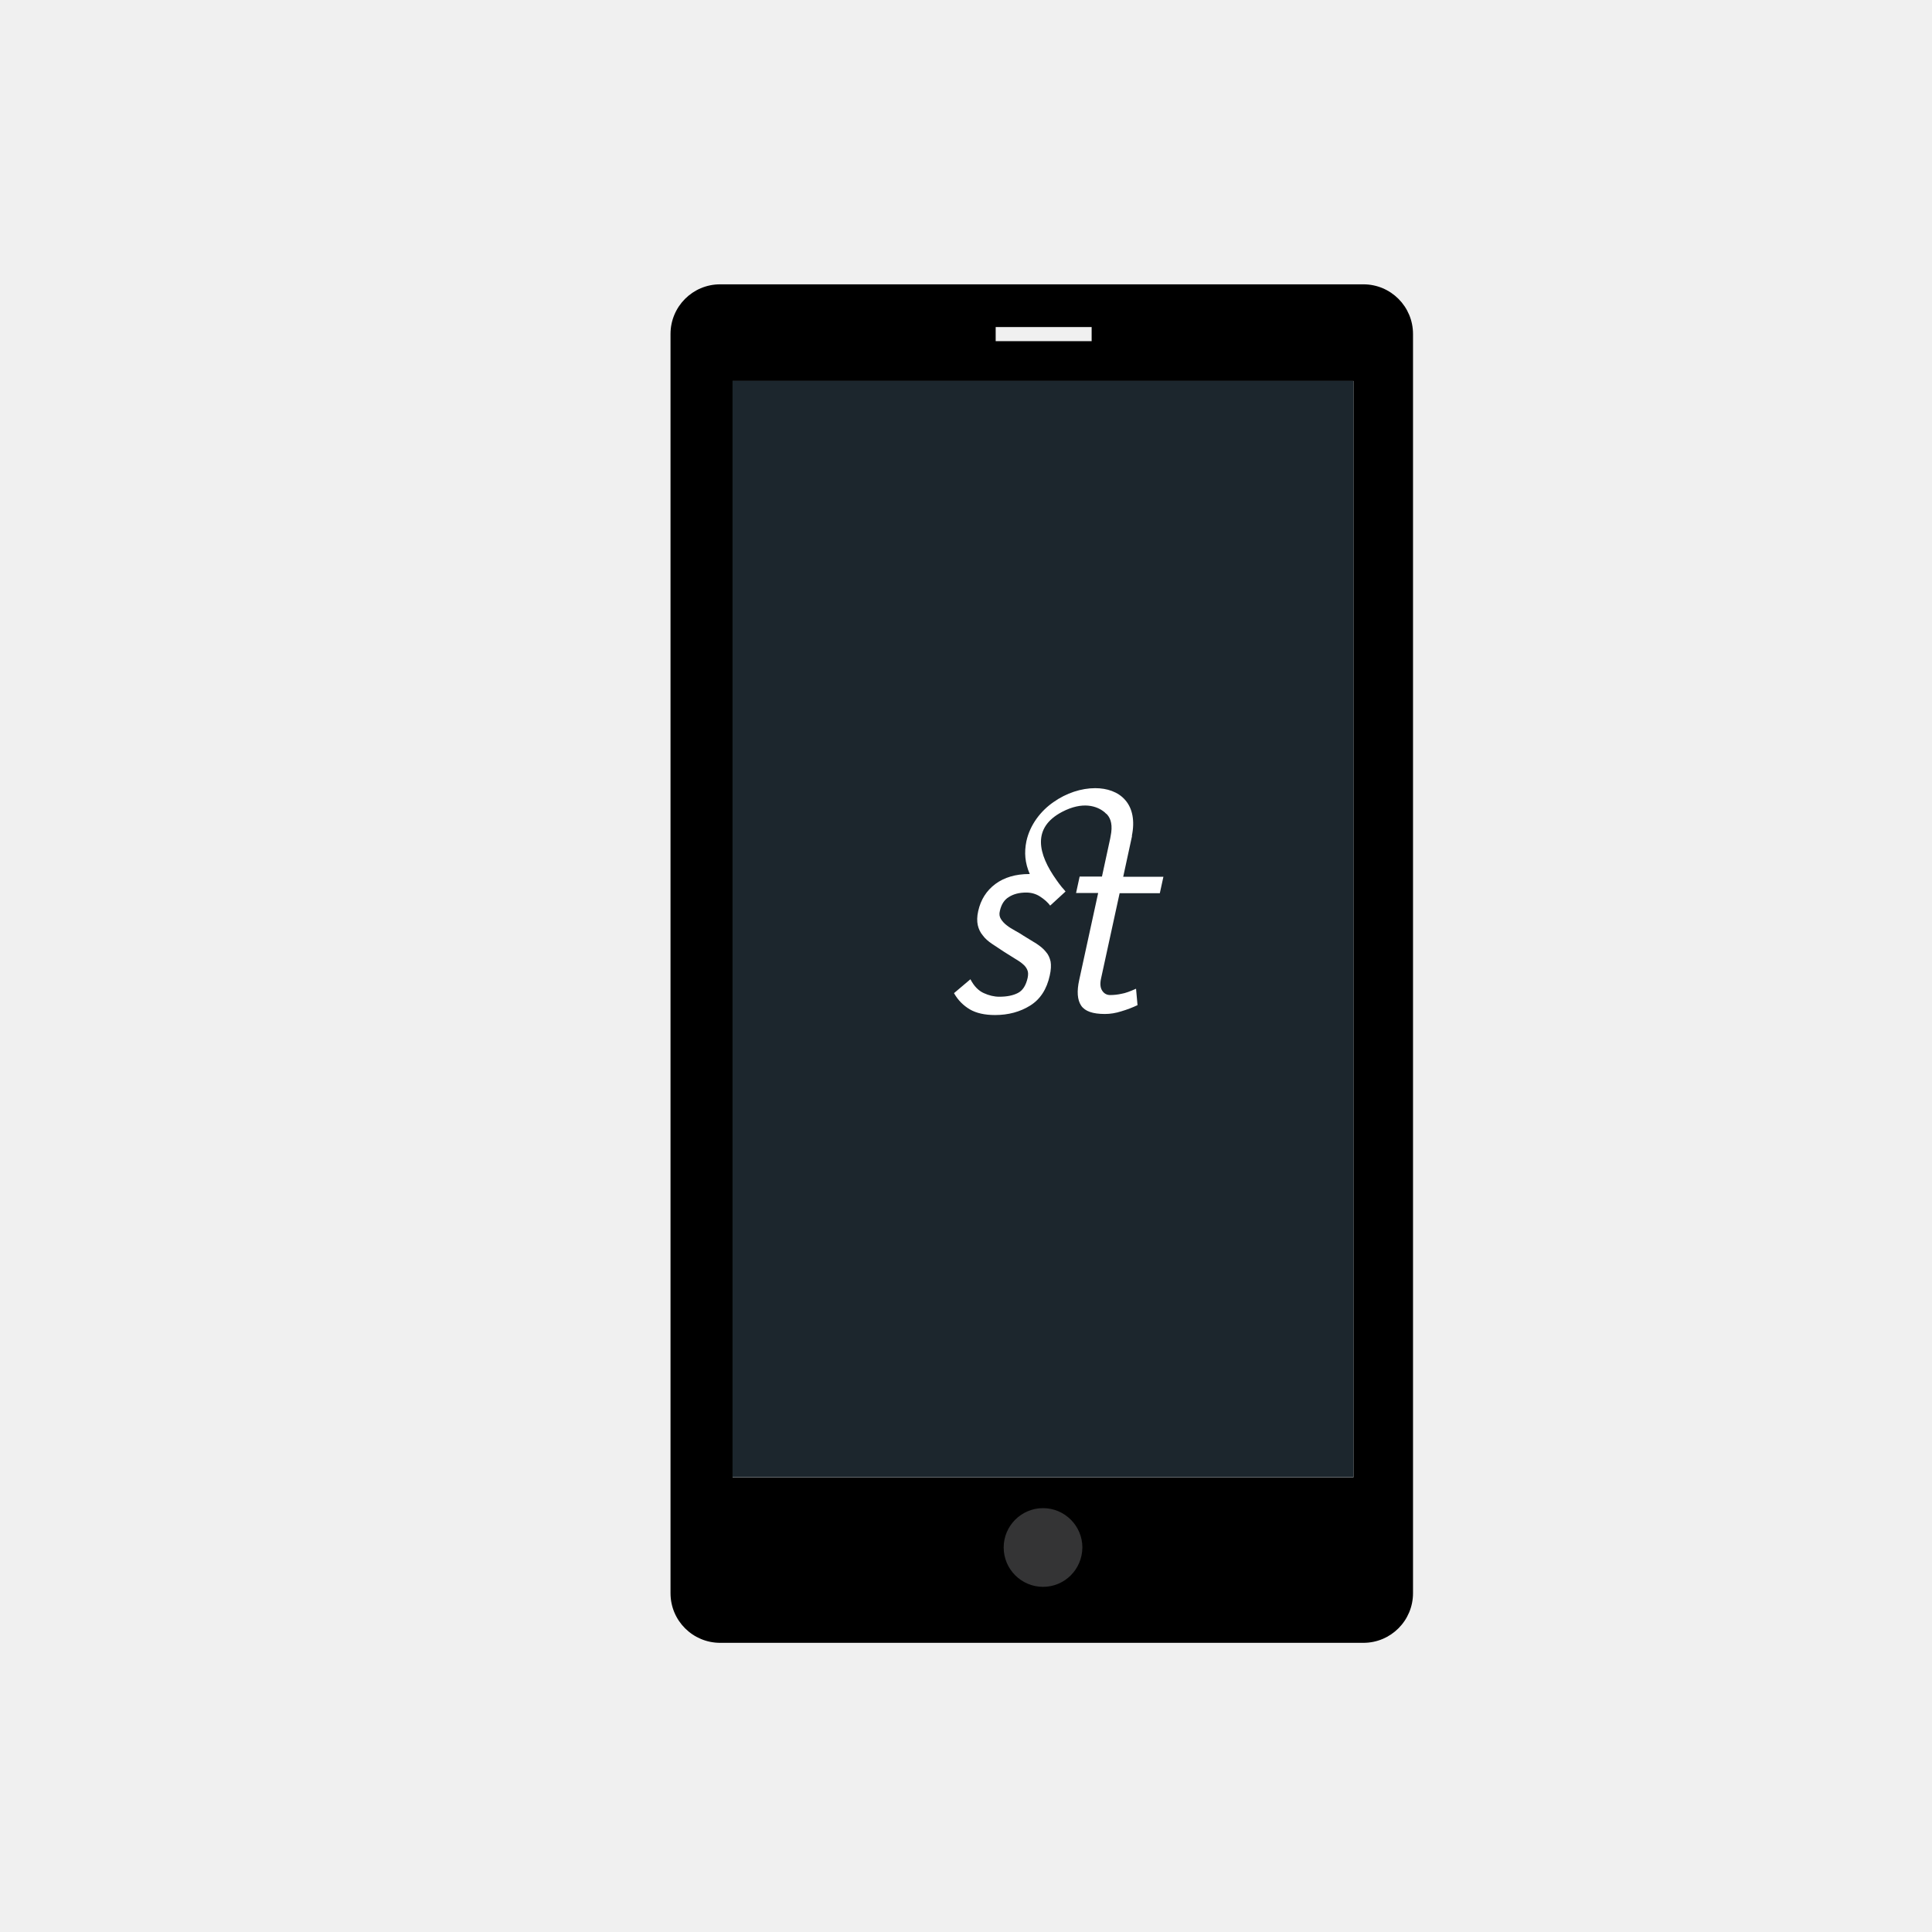
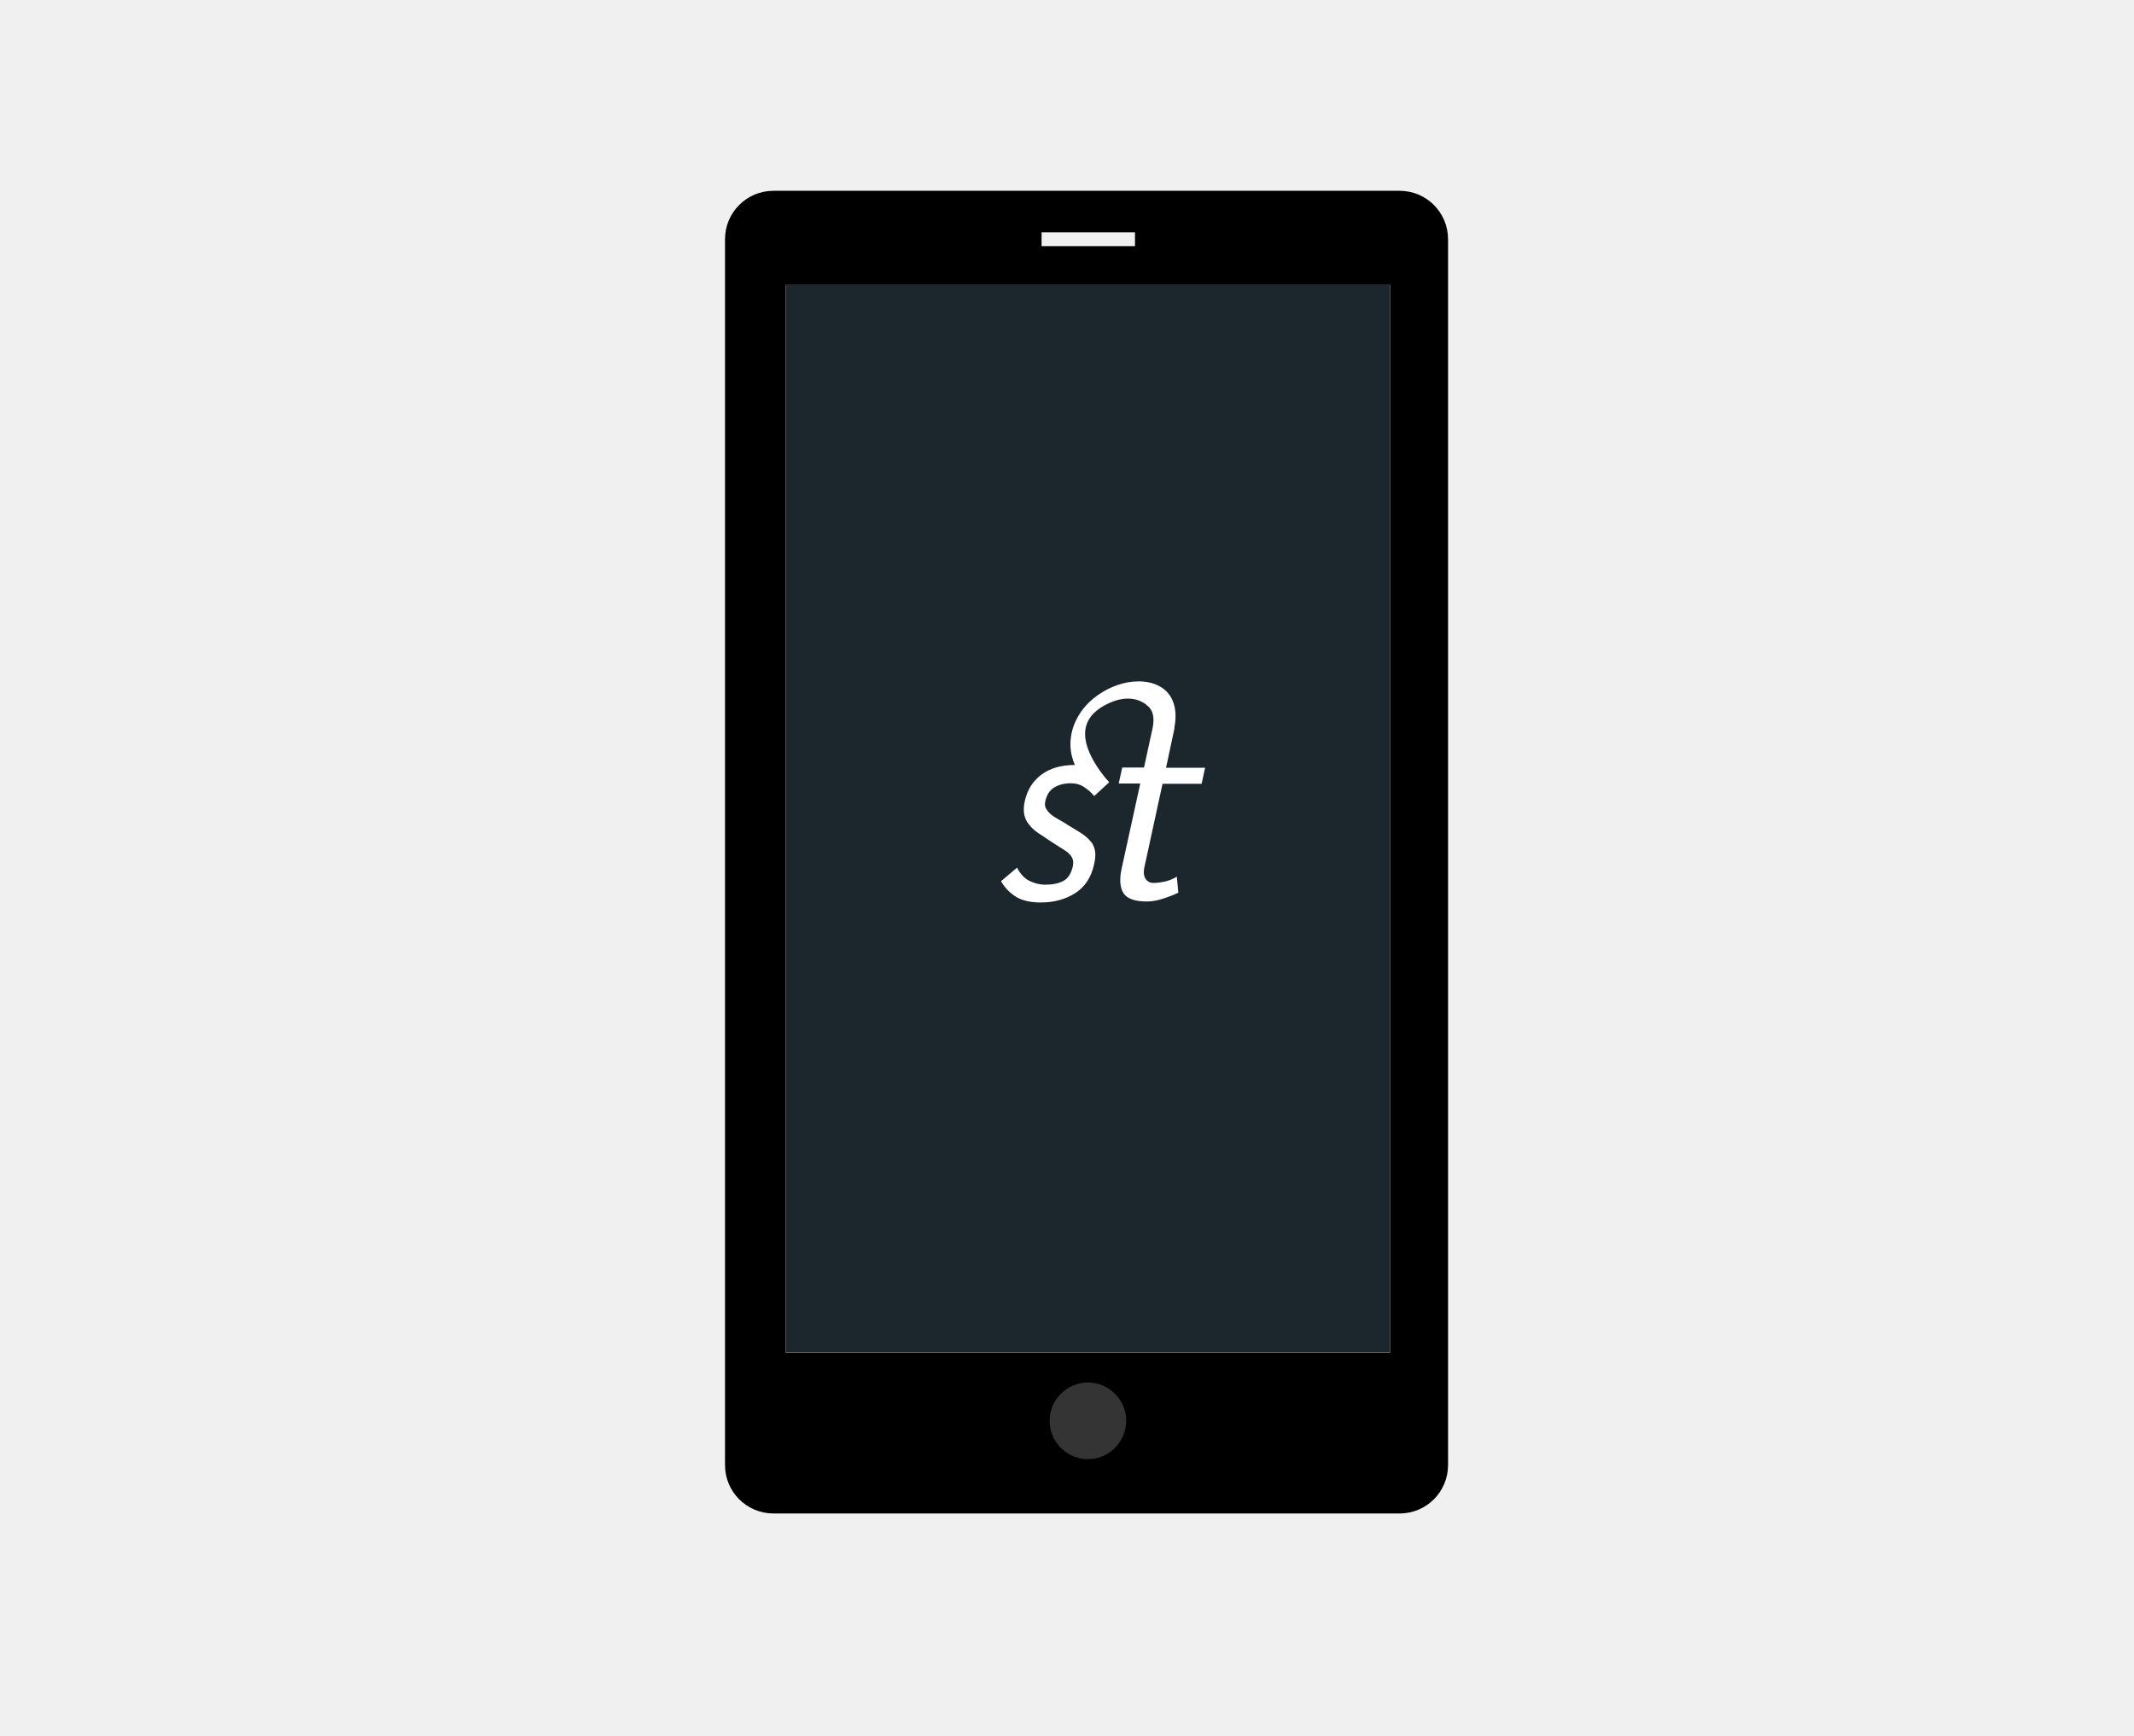
- <svg xmlns="http://www.w3.org/2000/svg" version="1.1" x="0px" y="0px" viewBox="-5198.4 -1380 918 918" enable-background="new -5198.4 -1380 918 918" xml:space="preserve">
+ <svg xmlns="http://www.w3.org/2000/svg" version="1.1" id="Layer_1" x="0px" y="0px" viewBox="-54.2 -135.2 852.1 693.1" enable-background="new -54.2 -135.2 852.1 693.1" xml:space="preserve">
  <g id="Layer_2" display="none">
</g>
-   <g id="Layer_1">
-     <circle fill="#343435" cx="-4702.8" cy="-644.8" r="23.4" />
-     <path d="M-4550.6-1244.9h-305.6c-13.1,0-23.6,10.6-23.6,23.6v598.3c0,13.1,10.6,23.6,23.6,23.6h305.6c13.1,0,23.6-10.6,23.6-23.6   v-598.3C-4527-1234.3-4537.5-1244.9-4550.6-1244.9z M-4725.3-1224.6h45.6v6.7h-45.6V-1224.6z M-4702.8-626   c-10.3,0-18.7-8.4-18.7-18.7s8.4-18.7,18.7-18.7c10.3,0,18.7,8.4,18.7,18.7C-4684.2-634.3-4692.5-626-4702.8-626z M-4555.3-678   h-295V-1199h295V-678z" />
-     <rect x="-4850.3" y="-1199" fill="#1C262D" width="295" height="520.9" />
-     <path fill="#FFFFFF" d="M-4665.5-907.8c-1.8,0.4-3.6,0.6-5.4,0.6c-1.6,0-2.9-0.7-3.8-2.1c-0.9-1.4-1.1-3.3-0.5-5.9l8.8-40.4h19.1   l1.7-7.8h-19.1l4.2-19.4h-0.1c1.5-7.2,0.3-13.1-3.1-17c-3.4-4-8.8-5.7-14.3-5.7c-6.6,0-13.7,2.3-19.8,6.6   c-6.1,4.2-11.2,10.8-12.9,18.6c-1.1,5.4-0.7,10.3,1.6,15.6c-0.1,0-0.2,0-0.3,0c-6.4,0-11.8,1.6-16,4.7c-4.3,3.2-7,7.5-8.2,12.9   c-0.6,2.6-0.6,4.9-0.2,6.7c0.4,1.8,1.2,3.5,2.4,4.9c1.1,1.5,2.6,2.8,4.4,4c1.8,1.2,3.8,2.5,5.9,3.9c1.7,1.1,3.3,2.1,4.8,3   c1.5,0.9,2.8,1.7,3.8,2.6c1,0.8,1.8,1.8,2.2,2.8c0.5,1,0.5,2.3,0.2,3.8c-0.8,3.6-2.3,6-4.6,7.2c-2.3,1.2-5.2,1.8-8.9,1.8   c-2.4,0-4.9-0.6-7.3-1.7c-2.5-1.1-4.7-3.3-6.4-6.6l-7.8,6.6c1.9,3.4,4.5,5.9,7.5,7.7c3.1,1.8,7.1,2.7,12,2.7   c6.3,0,11.9-1.5,16.7-4.5c4.8-3,7.9-7.8,9.3-14.3c0.6-2.6,0.7-4.9,0.4-6.6c-0.4-1.8-1.1-3.4-2.3-4.7c-1.1-1.4-2.6-2.6-4.4-3.8   c-1.8-1.1-3.9-2.4-6.2-3.8c-1.2-0.8-2.5-1.6-4-2.4c-1.4-0.8-2.8-1.6-3.9-2.5c-1.2-0.9-2.1-1.9-2.8-3c-0.7-1.1-0.9-2.4-0.5-3.9   c0.7-3.1,2.1-5.3,4.3-6.6c2.2-1.4,4.9-2.1,8.2-2.1c2.4,0,4.6,0.6,6.6,1.9c2,1.3,3.6,2.7,4.8,4.3l7.3-6.7c-0.5-0.7-1.2-1.4-1.8-2.1   c-0.9-1.1-1.7-2.2-2.4-3.2l0,0c-9.1-12.7-11.7-25,2.5-32.5c9.9-5.2,16.7-2.8,20.2,0.1c0,0,0,0,0,0c0.2,0.1,0.3,0.3,0.4,0.4   c0.3,0.3,0.7,0.5,1,0.9c1.6,1.9,2.6,4.9,1.5,10.2l-0.2,1.1h0l-3.9,18h-10.6l-1.7,7.8h10.5l-9,41.3c-1.2,5.4-0.9,9.5,0.9,12.2   c1.8,2.7,5.5,4,11.3,4c2.5,0,5.1-0.4,7.9-1.3c2.7-0.8,5.3-1.8,7.6-2.9l-0.7-7.8C-4661.5-908.9-4663.7-908.1-4665.5-907.8" />
+   <g id="Layer_1_2_">
+     <circle fill="#343435" cx="380.2" cy="432.1" r="19.1" />
+     <path d="M504.7-59H254.6c-10.7,0-19.3,8.7-19.3,19.3v489.6c0,10.7,8.7,19.3,19.3,19.3h250.1c10.7,0,19.3-8.7,19.3-19.3V-39.7   C524-50.3,515.4-59,504.7-59z M361.7-42.4h37.3v5.5h-37.3V-42.4z M380.2,447.5c-8.4,0-15.3-6.9-15.3-15.3c0-8.4,6.9-15.3,15.3-15.3   c8.4,0,15.3,6.9,15.3,15.3C395.4,440.7,388.6,447.5,380.2,447.5z M500.9,404.9H259.5V-21.4h241.4V404.9z" />
+     <rect x="259.5" y="-21.4" fill="#1C262D" width="241.4" height="426.2" />
+     <path fill="#FFFFFF" d="M410.7,216.9c-1.5,0.3-2.9,0.5-4.4,0.5c-1.3,0-2.4-0.6-3.1-1.7c-0.7-1.1-0.9-2.7-0.4-4.8l7.2-33.1h15.6   l1.4-6.4h-15.6l3.4-15.9h-0.1c1.2-5.9,0.2-10.7-2.5-13.9c-2.8-3.3-7.2-4.7-11.7-4.7c-5.4,0-11.2,1.9-16.2,5.4   c-5,3.4-9.2,8.8-10.6,15.2c-0.9,4.4-0.6,8.4,1.3,12.8c-0.1,0-0.2,0-0.2,0c-5.2,0-9.7,1.3-13.1,3.8c-3.5,2.6-5.7,6.1-6.7,10.6   c-0.5,2.1-0.5,4-0.2,5.5s1,2.9,2,4c0.9,1.2,2.1,2.3,3.6,3.3s3.1,2,4.8,3.2c1.4,0.9,2.7,1.7,3.9,2.5c1.2,0.7,2.3,1.4,3.1,2.1   c0.8,0.7,1.5,1.5,1.8,2.3c0.4,0.8,0.4,1.9,0.2,3.1c-0.7,2.9-1.9,4.9-3.8,5.9c-1.9,1-4.3,1.5-7.3,1.5c-2,0-4-0.5-6-1.4   c-2-0.9-3.8-2.7-5.2-5.4l-6.4,5.4c1.6,2.8,3.7,4.8,6.1,6.3c2.5,1.5,5.8,2.2,9.8,2.2c5.2,0,9.7-1.2,13.7-3.7   c3.9-2.5,6.5-6.4,7.6-11.7c0.5-2.1,0.6-4,0.3-5.4c-0.3-1.5-0.9-2.8-1.9-3.8c-0.9-1.1-2.1-2.1-3.6-3.1c-1.5-0.9-3.2-2-5.1-3.1   c-1-0.7-2-1.3-3.3-2c-1.1-0.7-2.3-1.3-3.2-2c-1-0.7-1.7-1.6-2.3-2.5c-0.6-0.9-0.7-2-0.4-3.2c0.6-2.5,1.7-4.3,3.5-5.4   c1.8-1.1,4-1.7,6.7-1.7c2,0,3.8,0.5,5.4,1.6c1.6,1.1,2.9,2.2,3.9,3.5l6-5.5c-0.4-0.6-1-1.1-1.5-1.7c-0.7-0.9-1.4-1.8-2-2.6l0,0   c-7.4-10.4-9.6-20.5,2-26.6c8.1-4.3,13.7-2.3,16.5,0.1l0,0c0.2,0.1,0.2,0.2,0.3,0.3c0.2,0.2,0.6,0.4,0.8,0.7c1.3,1.6,2.1,4,1.2,8.3   l-0.2,0.9l0,0l-3.2,14.7h-8.7l-1.4,6.4h8.6l-7.4,33.8c-1,4.4-0.7,7.8,0.7,10c1.5,2.2,4.5,3.3,9.2,3.3c2,0,4.2-0.3,6.5-1.1   c2.2-0.7,4.3-1.5,6.2-2.4l-0.6-6.4C413.9,216,412.1,216.6,410.7,216.9" />
  </g>
</svg>
